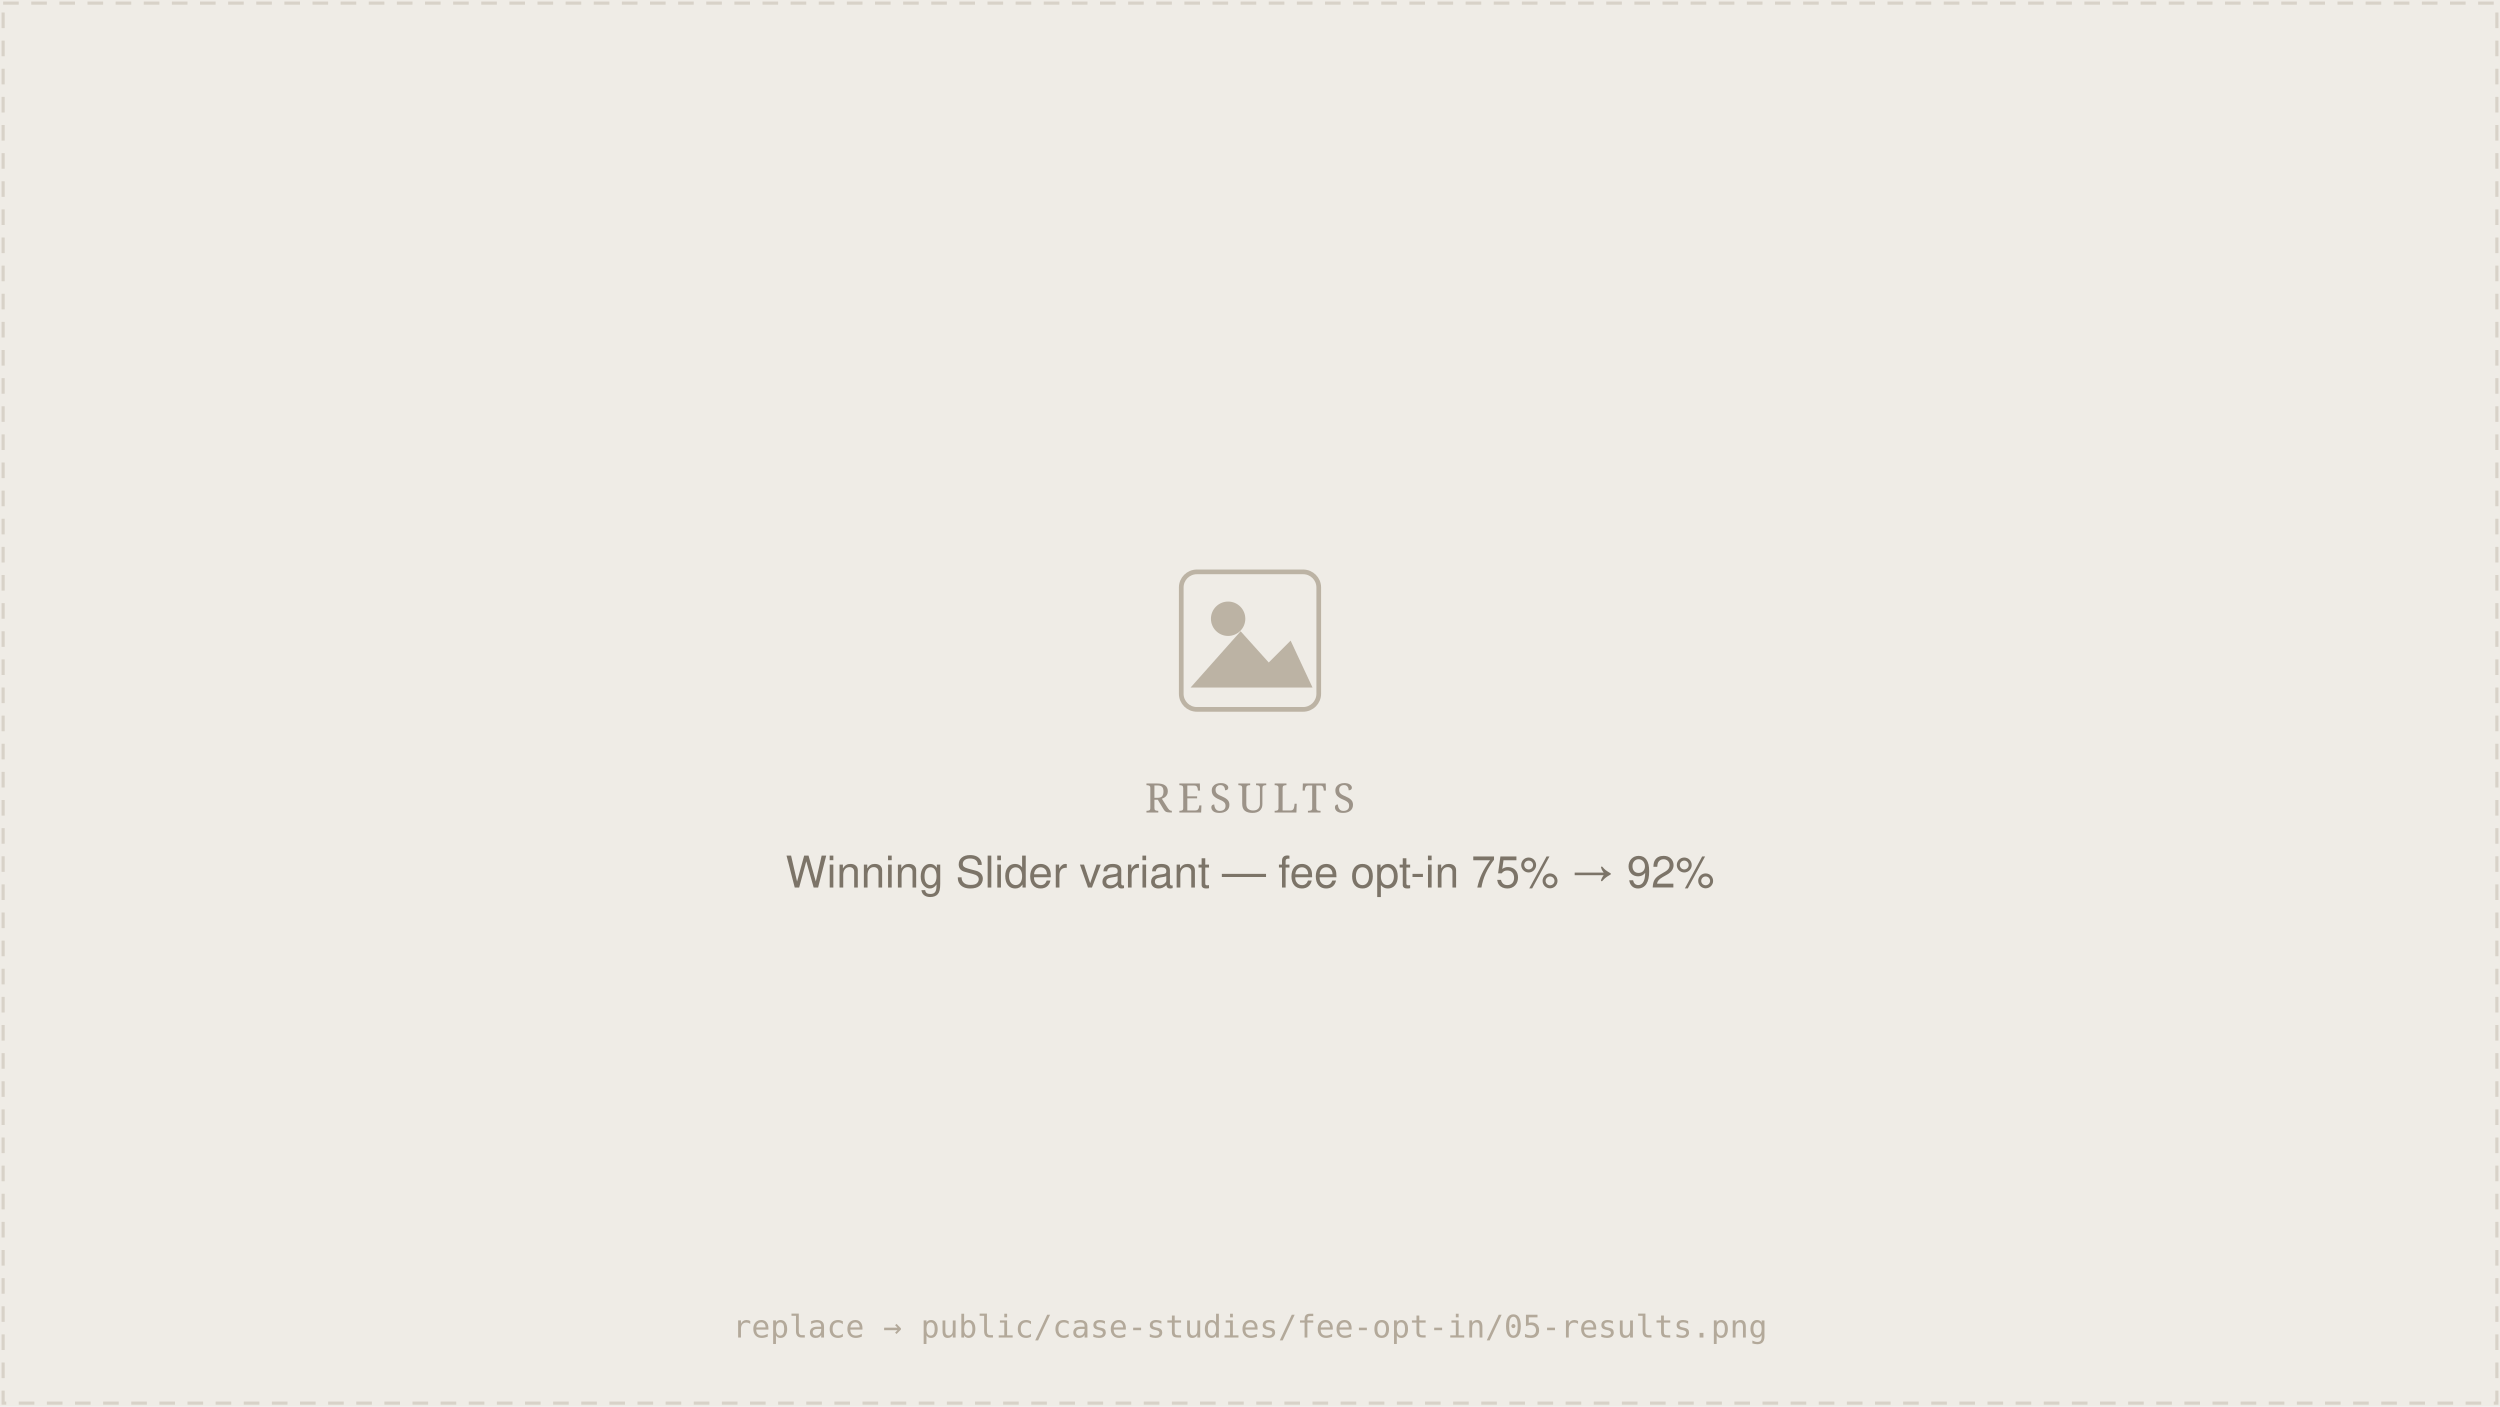
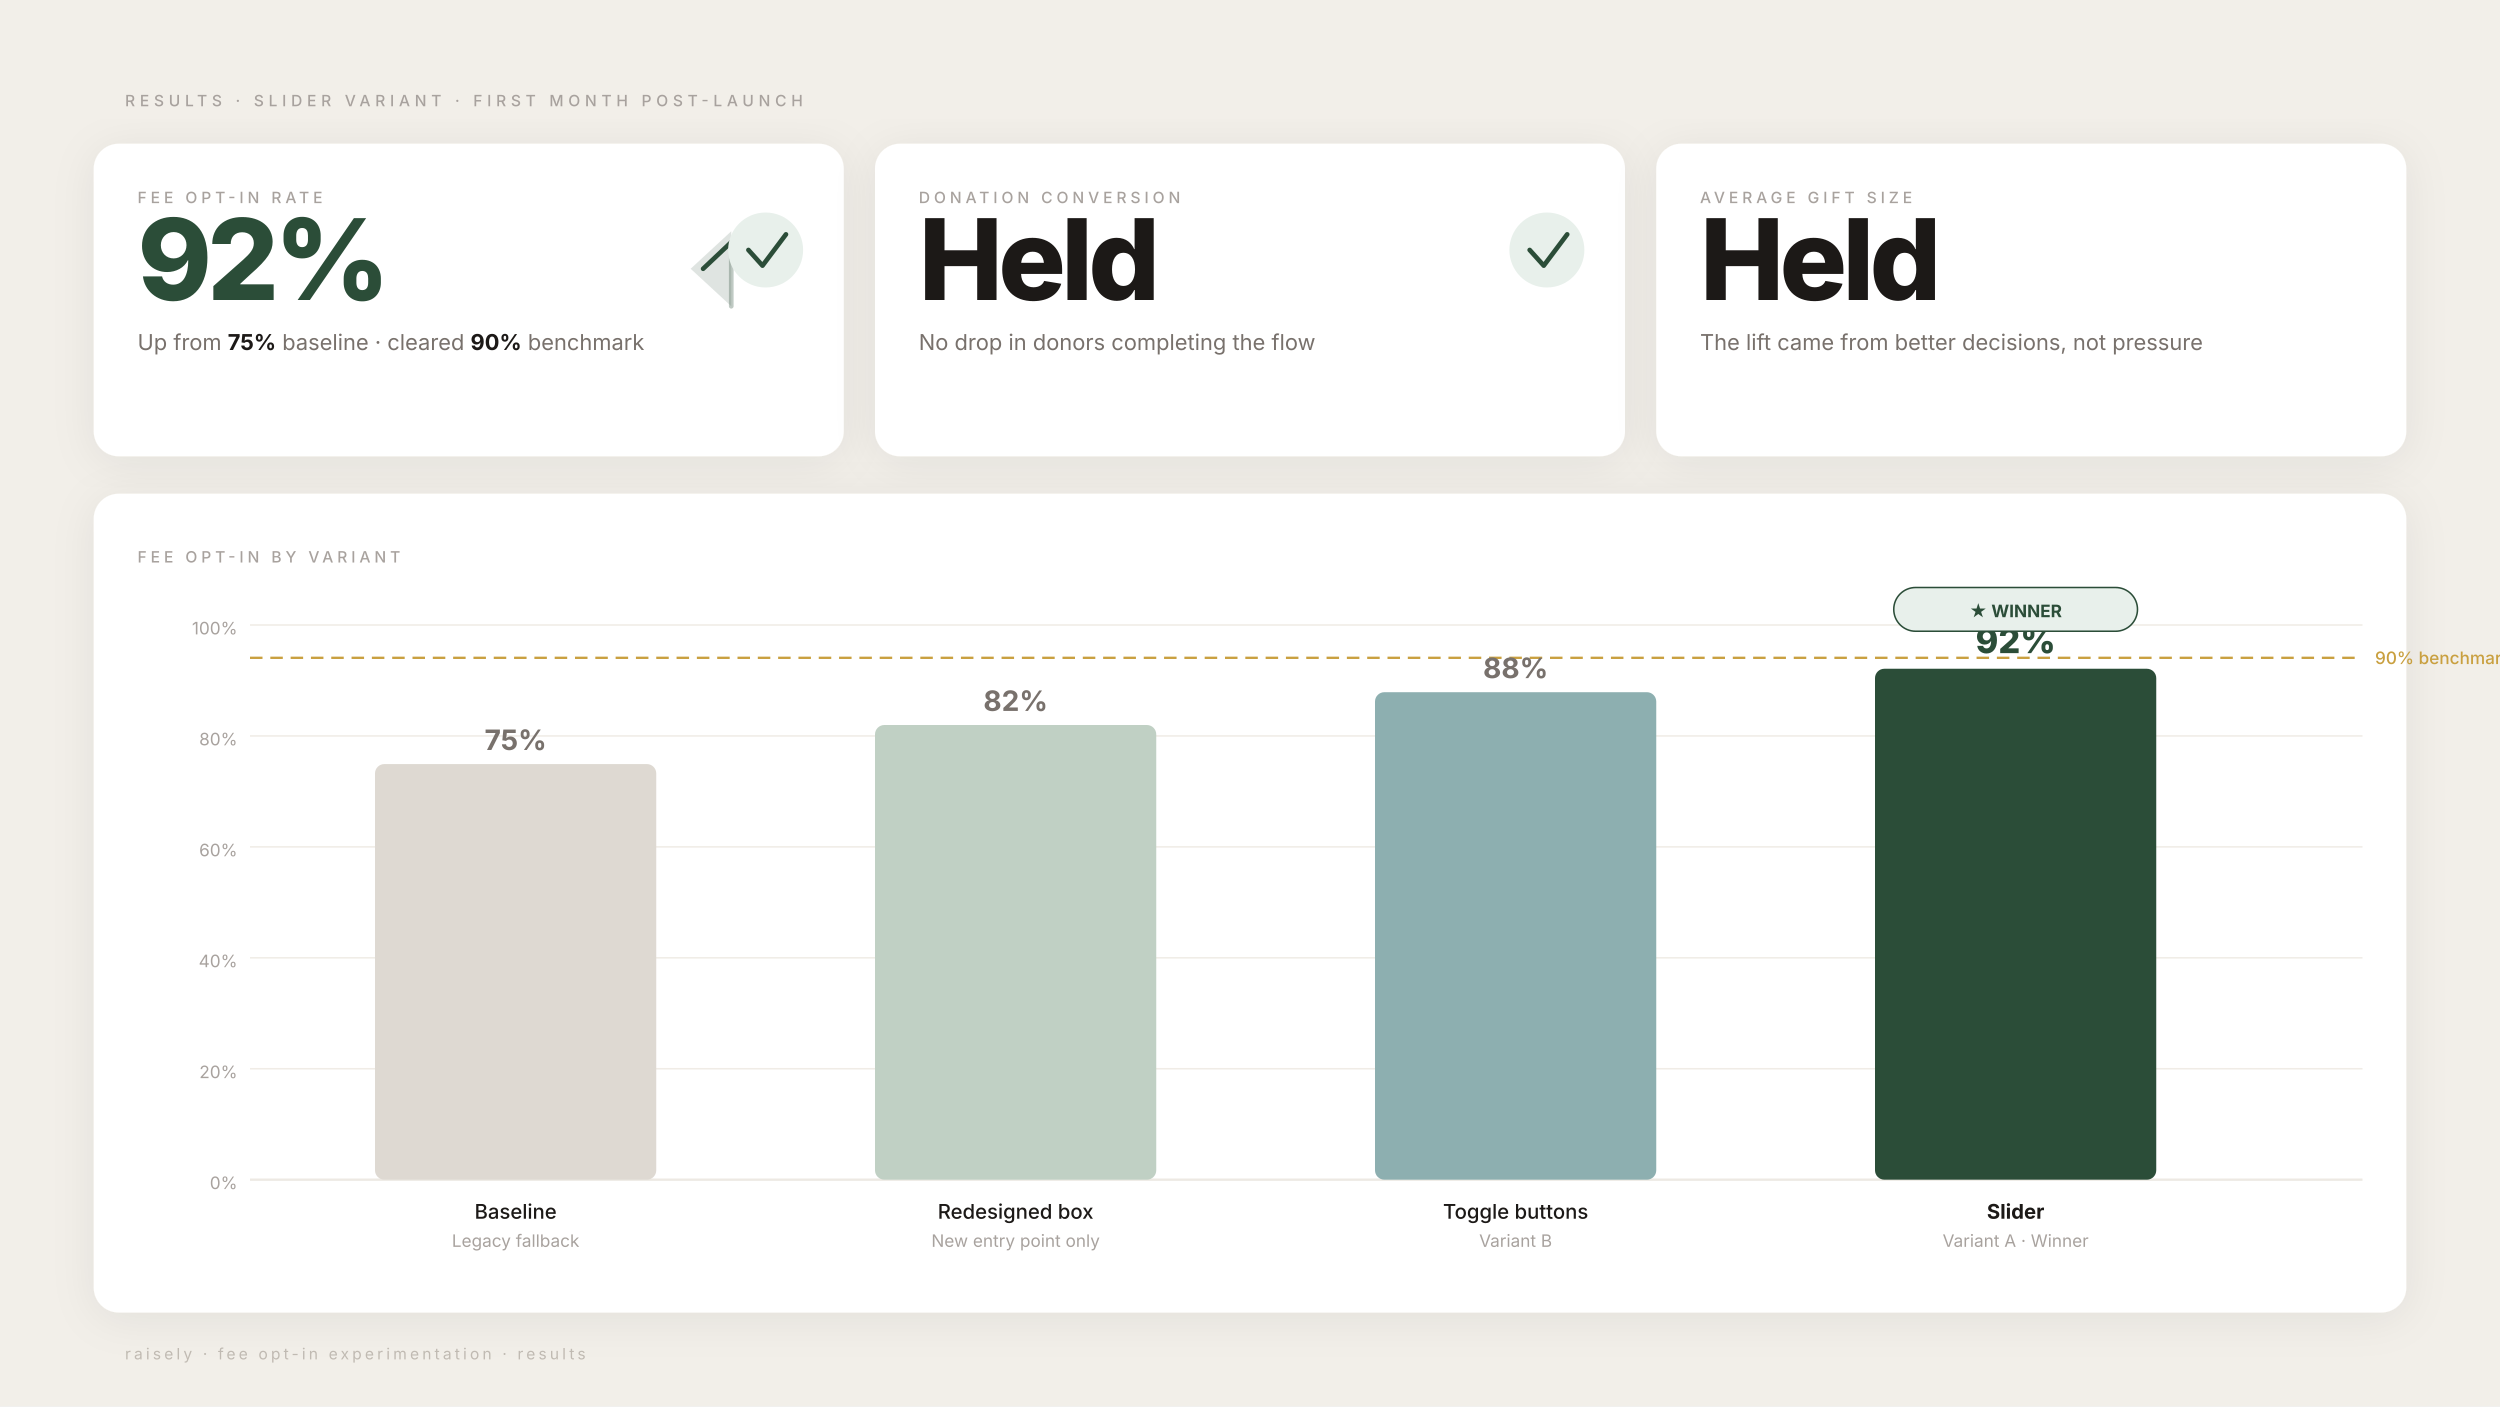
- <svg xmlns="http://www.w3.org/2000/svg" viewBox="0 0 1600 900" role="img" aria-label="Winning Slider variant — fee opt-in 75% → 92%">
-   <rect width="1600" height="900" fill="#efece6" />
-   <rect x="2" y="2" width="1596" height="896" fill="none" stroke="#d8d2c8" stroke-width="2" stroke-dasharray="10 8" />
-   <g transform="translate(800.0,410.0)">
-     <rect x="-44" y="-44" width="88" height="88" rx="10" fill="none" stroke="#bcb3a4" stroke-width="3" />
-     <circle cx="-14" cy="-14" r="11" fill="#bcb3a4" />
-     <path d="M -38 30 L -6 -6 L 12 14 L 26 0 L 40 30 Z" fill="#bcb3a4" />
-   </g>
-   <text x="800.0" y="520.0" font-family="Georgia, serif" font-size="26" letter-spacing="4" fill="#9c9388" text-anchor="middle">RESULTS</text>
-   <text x="800.0" y="568.0" font-family="-apple-system, Helvetica, Arial, sans-serif" font-size="28" fill="#7c7468" text-anchor="middle">Winning Slider variant — fee opt-in 75% → 92%</text>
-   <text x="800.0" y="856" font-family="ui-monospace, Menlo, monospace" font-size="20" fill="#b3a99a" text-anchor="middle">replace → public/case-studies/fee-opt-in/05-results.png</text>
+ <svg xmlns="http://www.w3.org/2000/svg" viewBox="0 0 1600 900" font-family="system-ui,-apple-system,BlinkMacSystemFont,sans-serif">
+   <defs>
+     <filter id="s5">
+       <feDropShadow dx="0" dy="4" stdDeviation="14" flood-color="#1C1917" flood-opacity="0.07" />
+     </filter>
+   </defs>
+   <rect width="1600" height="900" fill="#F2EFE9" />
+   <text x="80" y="68" font-size="10" letter-spacing="3" fill="#A8A29E" font-weight="500">RESULTS · SLIDER VARIANT · FIRST MONTH POST-LAUNCH</text>
+   <rect x="60" y="92" width="480" height="200" rx="16" fill="#FFFFFF" filter="url(#s5)" />
+   <text x="88" y="130" font-size="10" letter-spacing="2.5" fill="#A8A29E" font-weight="500">FEE OPT-IN RATE</text>
+   <text x="88" y="192" font-size="72" font-weight="800" fill="#2B4D38" letter-spacing="-3">92%</text>
+   <text x="88" y="224" font-size="14" fill="#78716C">Up from <tspan font-weight="700" fill="#1C1917">75%</tspan> baseline · cleared <tspan font-weight="700" fill="#1C1917">90%</tspan> benchmark</text>
+   <path d="M 442 172 L 468 148 L 468 196 Z" fill="#2B4D38" opacity="0.15" />
+   <path d="M 450 172 L 468 155" stroke="#2B4D38" stroke-width="3" stroke-linecap="round" />
+   <path d="M 468 155 L 468 196" stroke="#2B4D38" stroke-width="3" stroke-linecap="round" opacity="0.3" />
+   <rect x="560" y="92" width="480" height="200" rx="16" fill="#FFFFFF" filter="url(#s5)" />
+   <text x="588" y="130" font-size="10" letter-spacing="2.5" fill="#A8A29E" font-weight="500">DONATION CONVERSION</text>
+   <text x="588" y="192" font-size="72" font-weight="800" fill="#1C1917" letter-spacing="-3">Held</text>
+   <text x="588" y="224" font-size="14" fill="#78716C">No drop in donors completing the flow</text>
+   <circle cx="490" cy="160" r="24" fill="#E8F0EB" />
+   <path d="M 479 160 L 488 170 L 503 150" stroke="#2B4D38" stroke-width="3" stroke-linecap="round" stroke-linejoin="round" fill="none" />
+   <rect x="1060" y="92" width="480" height="200" rx="16" fill="#FFFFFF" filter="url(#s5)" />
+   <text x="1088" y="130" font-size="10" letter-spacing="2.5" fill="#A8A29E" font-weight="500">AVERAGE GIFT SIZE</text>
+   <text x="1088" y="192" font-size="72" font-weight="800" fill="#1C1917" letter-spacing="-3">Held</text>
+   <text x="1088" y="224" font-size="14" fill="#78716C">The lift came from better decisions, not pressure</text>
+   <circle cx="990" cy="160" r="24" fill="#E8F0EB" />
+   <path d="M 979 160 L 988 170 L 1003 150" stroke="#2B4D38" stroke-width="3" stroke-linecap="round" stroke-linejoin="round" fill="none" />
+   <rect x="60" y="316" width="1480" height="524" rx="16" fill="#FFFFFF" filter="url(#s5)" />
+   <text x="88" y="360" font-size="10" letter-spacing="2.5" fill="#A8A29E" font-weight="500">FEE OPT-IN BY VARIANT</text>
+   <text x="152" y="406" font-size="11" fill="#A8A29E" text-anchor="end">100%</text>
+   <text x="152" y="477" font-size="11" fill="#A8A29E" text-anchor="end">80%</text>
+   <text x="152" y="548" font-size="11" fill="#A8A29E" text-anchor="end">60%</text>
+   <text x="152" y="619" font-size="11" fill="#A8A29E" text-anchor="end">40%</text>
+   <text x="152" y="690" font-size="11" fill="#A8A29E" text-anchor="end">20%</text>
+   <text x="152" y="761" font-size="11" fill="#A8A29E" text-anchor="end">0%</text>
+   <line x1="160" y1="400" x2="1512" y2="400" stroke="#F0ECE6" stroke-width="1" />
+   <line x1="160" y1="471" x2="1512" y2="471" stroke="#F0ECE6" stroke-width="1" />
+   <line x1="160" y1="542" x2="1512" y2="542" stroke="#F0ECE6" stroke-width="1" />
+   <line x1="160" y1="613" x2="1512" y2="613" stroke="#F0ECE6" stroke-width="1" />
+   <line x1="160" y1="684" x2="1512" y2="684" stroke="#F0ECE6" stroke-width="1" />
+   <line x1="160" y1="755" x2="1512" y2="755" stroke="#EDE9E3" stroke-width="1.5" />
+   <line x1="160" y1="421" x2="1512" y2="421" stroke="#C9A040" stroke-width="1.5" stroke-dasharray="8 5" />
+   <text x="1520" y="425" font-size="11" fill="#C9A040" font-weight="500">90% benchmark</text>
+   <rect x="240" y="489" width="180" height="266" rx="6" fill="#DED9D2" />
+   <text x="330" y="480" font-size="18" font-weight="700" fill="#78716C" text-anchor="middle">75%</text>
+   <text x="330" y="780" font-size="13" fill="#1C1917" text-anchor="middle" font-weight="500">Baseline</text>
+   <text x="330" y="798" font-size="11" fill="#A8A29E" text-anchor="middle">Legacy fallback</text>
+   <rect x="560" y="464" width="180" height="291" rx="6" fill="#C0D0C4" />
+   <text x="650" y="455" font-size="18" font-weight="700" fill="#78716C" text-anchor="middle">82%</text>
+   <text x="650" y="780" font-size="13" fill="#1C1917" text-anchor="middle" font-weight="500">Redesigned box</text>
+   <text x="650" y="798" font-size="11" fill="#A8A29E" text-anchor="middle">New entry point only</text>
+   <rect x="880" y="443" width="180" height="312" rx="6" fill="#8DAFB0" />
+   <text x="970" y="434" font-size="18" font-weight="700" fill="#78716C" text-anchor="middle">88%</text>
+   <text x="970" y="780" font-size="13" fill="#1C1917" text-anchor="middle" font-weight="500">Toggle buttons</text>
+   <text x="970" y="798" font-size="11" fill="#A8A29E" text-anchor="middle">Variant B</text>
+   <rect x="1200" y="428" width="180" height="327" rx="6" fill="#2B4D38" />
+   <text x="1290" y="418" font-size="22" font-weight="800" fill="#2B4D38" text-anchor="middle">92%</text>
+   <rect x="1212" y="376" width="156" height="28" rx="14" fill="#E8F0EB" stroke="#2B4D38" stroke-width="1" />
+   <text x="1290" y="395" font-size="11" font-weight="700" fill="#2B4D38" text-anchor="middle">★  WINNER</text>
+   <text x="1290" y="780" font-size="13" fill="#1C1917" text-anchor="middle" font-weight="700">Slider</text>
+   <text x="1290" y="798" font-size="11" fill="#A8A29E" text-anchor="middle">Variant A · Winner</text>
+   <text x="80" y="870" font-size="10" letter-spacing="2" fill="#C0BAB2">raisely · fee opt-in experimentation · results</text>
</svg>
